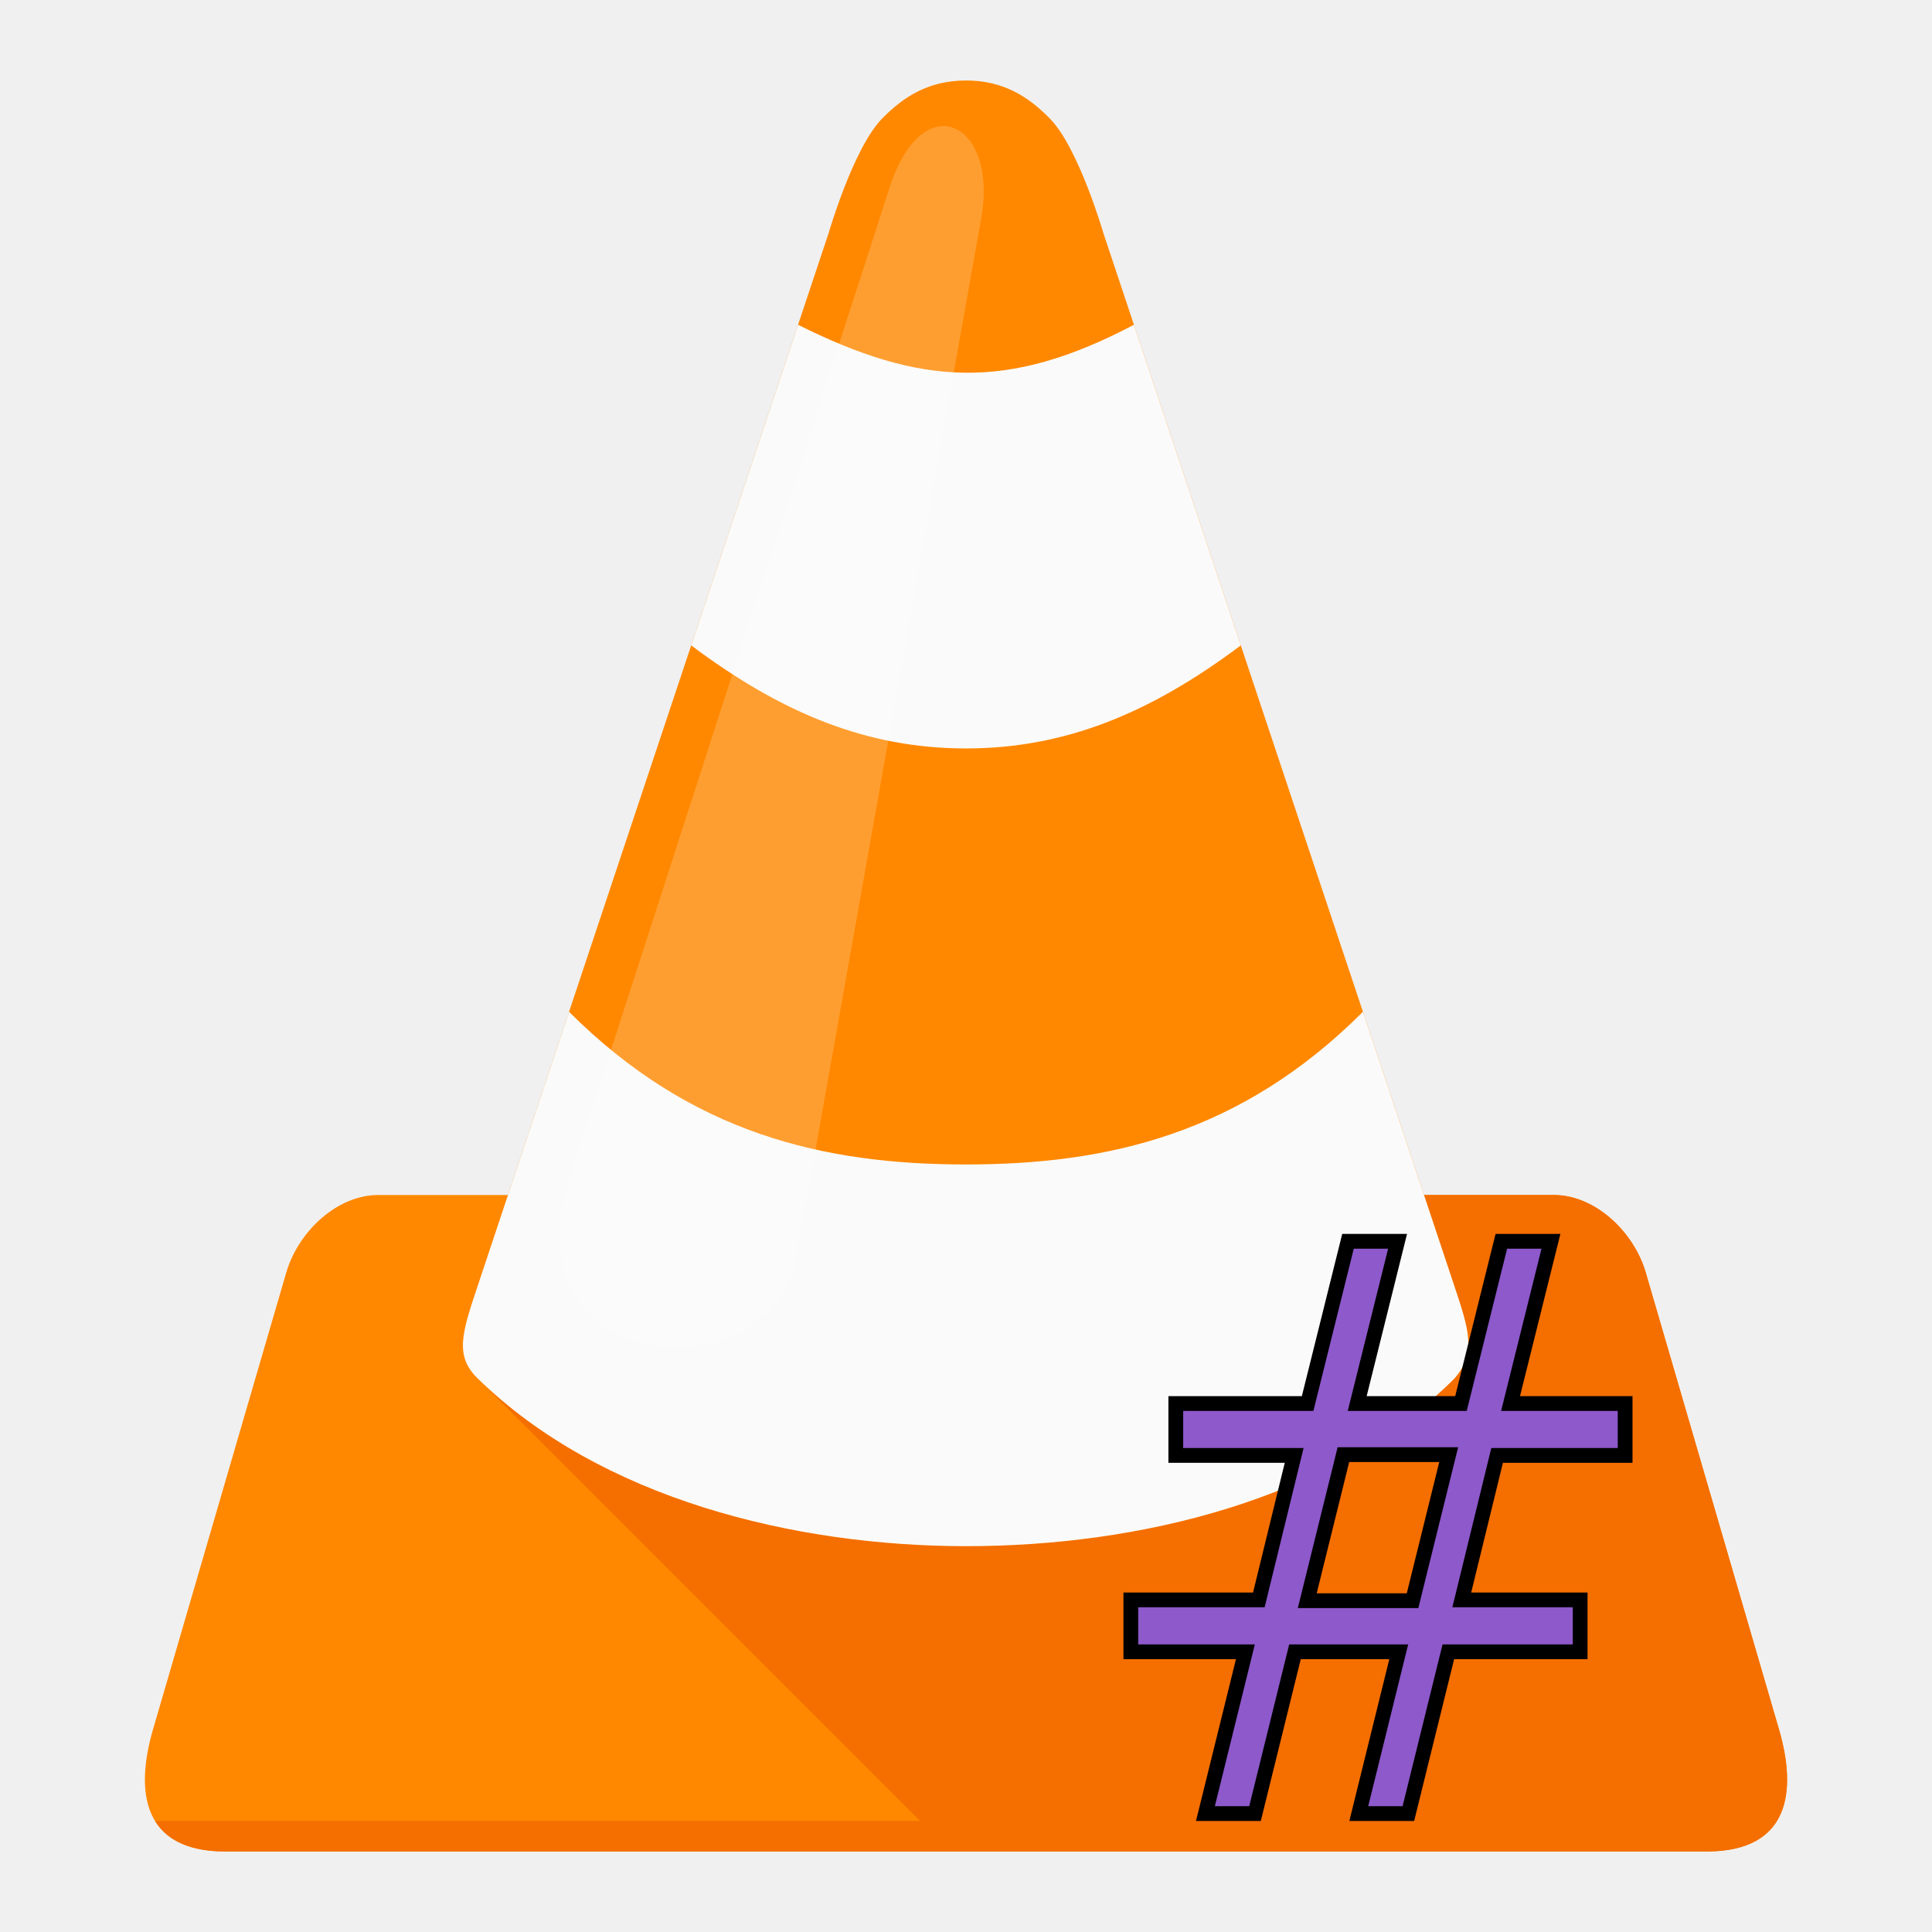
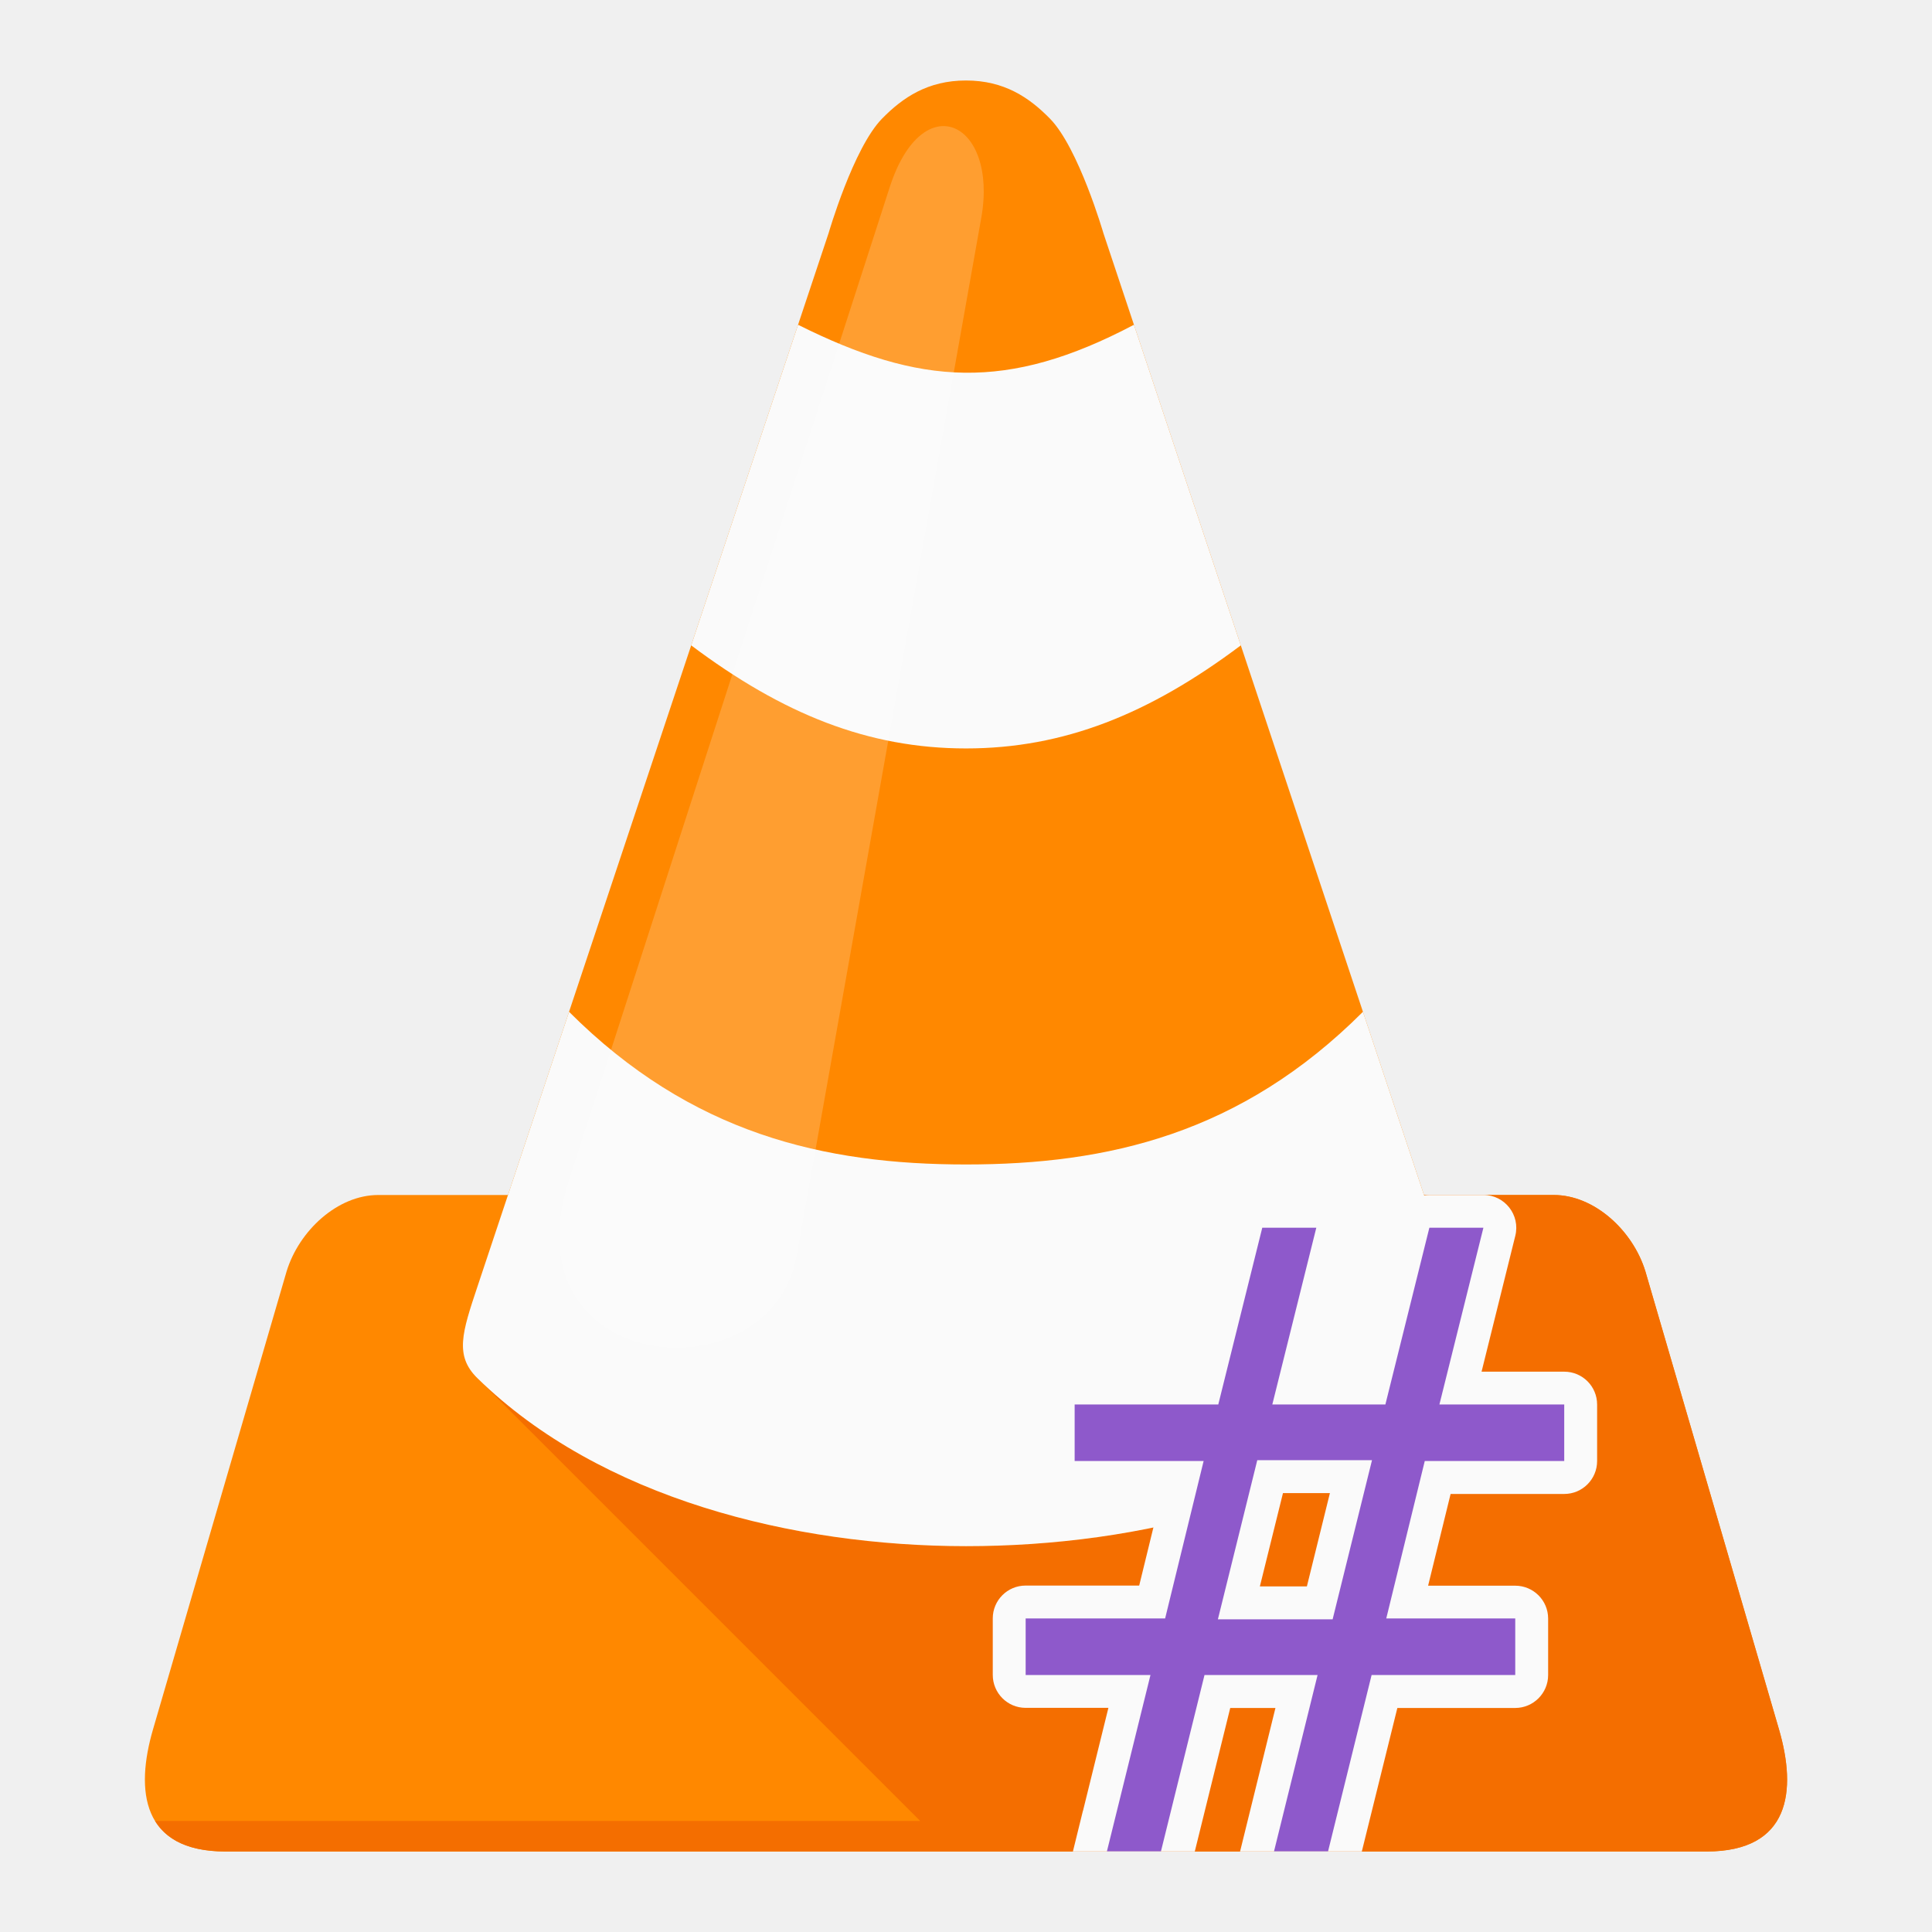
<svg xmlns="http://www.w3.org/2000/svg" xmlns:ns1="http://www.openswatchbook.org/uri/2009/osb" width="48" height="48" viewBox="0 0 48 48" id="svg4826" version="1.1" enable-background="new">
  <defs id="defs4828">
    <linearGradient id="linearGradient7664" ns1:paint="solid">
      <stop style="stop-color:#000000;stop-opacity:1;" offset="0" id="stop7662" />
    </linearGradient>
    <clipPath clipPathUnits="userSpaceOnUse" id="clipPath4813">
      <path id="path4815" d="m 256,24 c -10,0 -16.561,4.444 -22,10 -7.52,7.682 -14,30 -14,30 l -84,252 -34,0 c -10.636,0 -20.715,9.307 -24,20 L 43,456 c -4.677,16.034 -3,32 19,32 l 194,0 194,0 c 22,-10e-6 23.677,-15.966 19,-32 L 434,336 c -3.285,-10.693 -13.364,-20 -24,-20 l -34,0 -84,-252 c 0,0 -6.48,-22.318 -14,-30 -5.439,-5.556 -12,-10 -22,-10 z" style="fill:#ff8800" />
    </clipPath>
    <clipPath clipPathUnits="userSpaceOnUse" id="clipPath4792">
      <path style="fill:#ff8800" d="m 48.197,963.108 c -1.654,1.239 -2.321,3.226 -3.762,7.52 -1.441,4.294 -1.504,4.512 -1.504,4.512 l -5.266,15.797 -6.016,18.051 -3.008,9.023 -6.344,0 c -2,0 -3.861,1.511 -4.445,3.504 l -3.504,11.92 c -1.145,3.912 -2.28,7.795 -3.43,11.727 -0.481,1.643 0.001,2.852 0.777,3.688 0.481,0.517 1.075,0.891 1.621,1.141 0.547,0.243 0.921,0.373 1.352,0.373 1.004,0 18.539,-0.01 36.572,-0.01 l 0,0 c 18.033,0 35.568,0.01 36.572,0.01 0.431,0 0.805,-0.13 1.352,-0.373 0.547,-0.249 1.14,-0.623 1.621,-1.141 0.776,-0.836 1.259,-2.044 0.777,-3.688 -1.15,-3.932 -2.285,-7.815 -3.43,-11.727 l -3.504,-11.92 c -0.584,-1.993 -2.445,-3.504 -4.445,-3.504 l -6.344,0 -3.008,-9.023 -6.016,-18.051 -5.266,-15.797 c 0,0 -0.069,-0.234 -1.504,-4.512 -1.435,-4.277 -2.097,-6.251 -3.762,-7.52 -0.831,-0.633 -2,-0.746 -3.045,-0.746 -1.045,0 -2.208,0.12 -3.045,0.746 z" id="path4794" />
    </clipPath>
  </defs>
  <g id="layer1" transform="translate(0,-1004.362)">
    <g transform="matrix(0.09482759,0,0,0.09482759,-0.275863,1004.086)" id="g4807" clip-path="url(#clipPath4813)">
      <path id="path4795" d="m 256,24 c -10,0 -16.561,4.444 -22,10 -7.52,7.682 -14,30 -14,30 l -84,252 h -34 c -10.636,0 -20.715,9.307 -24,20 L 43,456 c -4.677,16.034 -3,32 19,32 h 194 194 c 22,-10e-6 23.677,-15.966 19,-32 L 434,336 c -3.285,-10.693 -13.364,-20 -24,-20 H 376 L 292,64 c 0,0 -6.48,-22.318 -14,-30 -5.439,-5.556 -12,-10 -22,-10 z" style="fill:#ff8800" />
      <path id="path4790" d="m 376,316 c 0,0 5.336,15.998 8,24 3.866,11.612 5.722,17.449 -0.057,24.102 C 352,396 301.088,408.013 256,408 210.883,407.987 160.221,395.529 128,364 L 244,480 H 43.531 c 2.987,4.872 8.737,8 18.469,8 h 194 194 c 22,-10e-6 23.677,-15.966 19,-32 L 434,336 c -3.285,-10.693 -13.364,-20 -24,-20 z" style="fill:#f46e00;fill-opacity:1" />
      <path id="path3151-2-6-0" d="m 184,172 c 24,18 46.368,27 72,27 25.632,0 48,-9 72,-27 48,0 32,-108 -28,-84 -33.168,17.495 -55.999,16 -88,0 -60,-24 -76,84 -28,84 z m -48,144 c 0,0 -5.333,16 -8,24 -4.002,12.001 -6.034,18.096 0,24 32.221,31.529 82.883,43.987 128,44 45.088,0.013 96,-12 127.943,-43.898 C 389.721,357.449 387.866,351.612 384,340 c -2.664,-8.002 -8,-24 -8,-24 28,0 0,-68 -16,-48 -32,32 -66.858,40 -104,40 -37.142,0 -72,-8 -104,-40 -16,-16 -44,48 -16,48 z" style="fill:#fafafa" />
      <path id="path4246" d="m 152,312 c -16.665,51.582 52.973,57.346 59.638,19.879 L 260,60 c 4.469,-25.122 -15.318,-34.873 -24,-8 z" style="opacity:0.6;fill:#ffffff;fill-opacity:0.314;fill-rule:evenodd;stroke:none;stroke-width:1px;stroke-linecap:butt;stroke-linejoin:miter;stroke-opacity:1" />
    </g>
  </g>
  <g id="layer3">
-     <g aria-label="#" style="font-style:normal;font-weight:normal;font-size:40px;line-height:1.25;font-family:sans-serif;letter-spacing:0px;word-spacing:0px;fill:#000000;fill-opacity:1;stroke:#000000;stroke-width:0.3;stroke-miterlimit:4;stroke-dasharray:none;stroke-opacity:1" id="text3753" transform="translate(0.7954952)">
-       <path d="m 39.58,36.159 h -3.18 l -0.878,3.59 h 2.941 v 1.289 h -3.275 l -0.993,4.02 h -1.232 l 0.993,-4.02 h -2.578 l -0.993,4.02 h -1.232 l 0.993,-4.02 h -2.846 v -1.289 h 3.18 l 0.878,-3.59 H 28.417 v -1.289 h 3.275 l 1.003,-4.03 h 1.232 l -1.003,4.03 h 2.578 l 1.003,-4.03 h 1.232 l -1.003,4.03 h 2.846 z m -4.383,-0.019 h -2.616 l -0.898,3.629 h 2.616 z" style="font-size:26.667px;fill:#8e59cb;fill-opacity:1;stroke:#000000;stroke-width:0.367;stroke-miterlimit:4;stroke-dasharray:none;stroke-opacity:1" id="path7668" />
+     <path style="color:#000000;font-style:normal;font-variant:normal;font-weight:normal;font-stretch:normal;font-size:26.667px;line-height:1.25;font-family:sans-serif;font-variant-ligatures:normal;font-variant-position:normal;font-variant-caps:normal;font-variant-numeric:normal;font-variant-alternates:normal;font-feature-settings:normal;text-indent:0;text-align:start;text-decoration:none;text-decoration-line:none;text-decoration-style:solid;text-decoration-color:#000000;letter-spacing:0px;word-spacing:0px;text-transform:none;writing-mode:lr-tb;direction:ltr;text-orientation:mixed;dominant-baseline:auto;baseline-shift:baseline;text-anchor:start;white-space:normal;shape-padding:0;clip-rule:nonzero;display:inline;overflow:visible;visibility:visible;opacity:1;isolation:auto;mix-blend-mode:normal;color-interpolation:sRGB;color-interpolation-filters:linearRGB;solid-color:#000000;solid-opacity:1;vector-effect:none;fill:#fafafa;fill-opacity:1;fill-rule:nonzero;stroke:none;stroke-width:1.634;stroke-linecap:butt;stroke-linejoin:round;stroke-miterlimit:4;stroke-dasharray:none;stroke-dashoffset:0;stroke-opacity:1;color-rendering:auto;image-rendering:auto;shape-rendering:auto;text-rendering:auto;enable-background:accumulate" d="m 29.684,46 0.881,-3.566 H 31.688 L 30.809,46 h 3.025 l 0.883,-3.566 h 2.928 c 0.451,-4.5e-5 0.818,-0.367 0.818,-0.818 v -1.404 c -4.6e-5,-0.451 -0.367,-0.816 -0.818,-0.816 h -2.164 l 0.559,-2.279 h 2.824 c 0.451,-4.4e-5 0.816,-0.367 0.816,-0.818 v -1.404 c -4.6e-5,-0.451 -0.365,-0.816 -0.816,-0.816 h -2.055 l 0.838,-3.375 c 0.129,-0.516 -0.261,-1.016 -0.793,-1.016 h -1.34 c -0.375,-3.92e-4 -0.704,0.255 -0.795,0.619 l -0.938,3.771 h -1.125 l 0.84,-3.375 C 33.625,30.186 33.234,29.686 32.703,29.686 h -1.342 c -0.375,-3.92e-4 -0.704,0.255 -0.795,0.619 l -0.938,3.771 h -2.93 c -0.451,4.5e-5 -0.816,0.365 -0.816,0.816 v 1.404 c 4.4e-5,0.451 0.365,0.818 0.816,0.818 h 2.162 l -0.557,2.279 h -2.822 c -0.451,4.5e-5 -0.816,0.365 -0.816,0.816 v 1.404 c 4.5e-5,0.451 0.365,0.818 0.816,0.818 h 2.057 l -0.631,2.557 h -0.002 L 26.656,46 Z M 31.875,37.096 h 1.166 l -0.572,2.318 h -1.168 z" id="path827" />
+     <g aria-label="#" style="font-style:normal;font-weight:normal;font-size:40px;line-height:1.25;font-family:sans-serif;letter-spacing:0px;word-spacing:0px;fill:#000000;fill-opacity:1;stroke:none;stroke-width:0.3;stroke-miterlimit:4;stroke-dasharray:none;stroke-opacity:1" id="text3753" transform="matrix(1.089642,0,0,1.089642,-4.265042,-3.102001)">
+       <path d="m 39.58,36.159 h -3.18 l -0.878,3.59 h 2.941 v 1.289 h -3.275 l -0.993,4.02 h -1.232 l 0.993,-4.02 h -2.578 l -0.993,4.02 h -1.232 l 0.993,-4.02 h -2.846 v -1.289 h 3.18 l 0.878,-3.59 H 28.417 v -1.289 h 3.275 l 1.003,-4.03 h 1.232 l -1.003,4.03 h 2.578 l 1.003,-4.03 h 1.232 l -1.003,4.03 h 2.846 z m -4.383,-0.019 h -2.616 l -0.898,3.629 h 2.616 z" style="font-size:26.667px;fill:#8e59cb;fill-opacity:1;stroke:none;stroke-width:0.367;stroke-miterlimit:4;stroke-dasharray:none;stroke-opacity:1" id="path7668" />
    </g>
  </g>
</svg>
